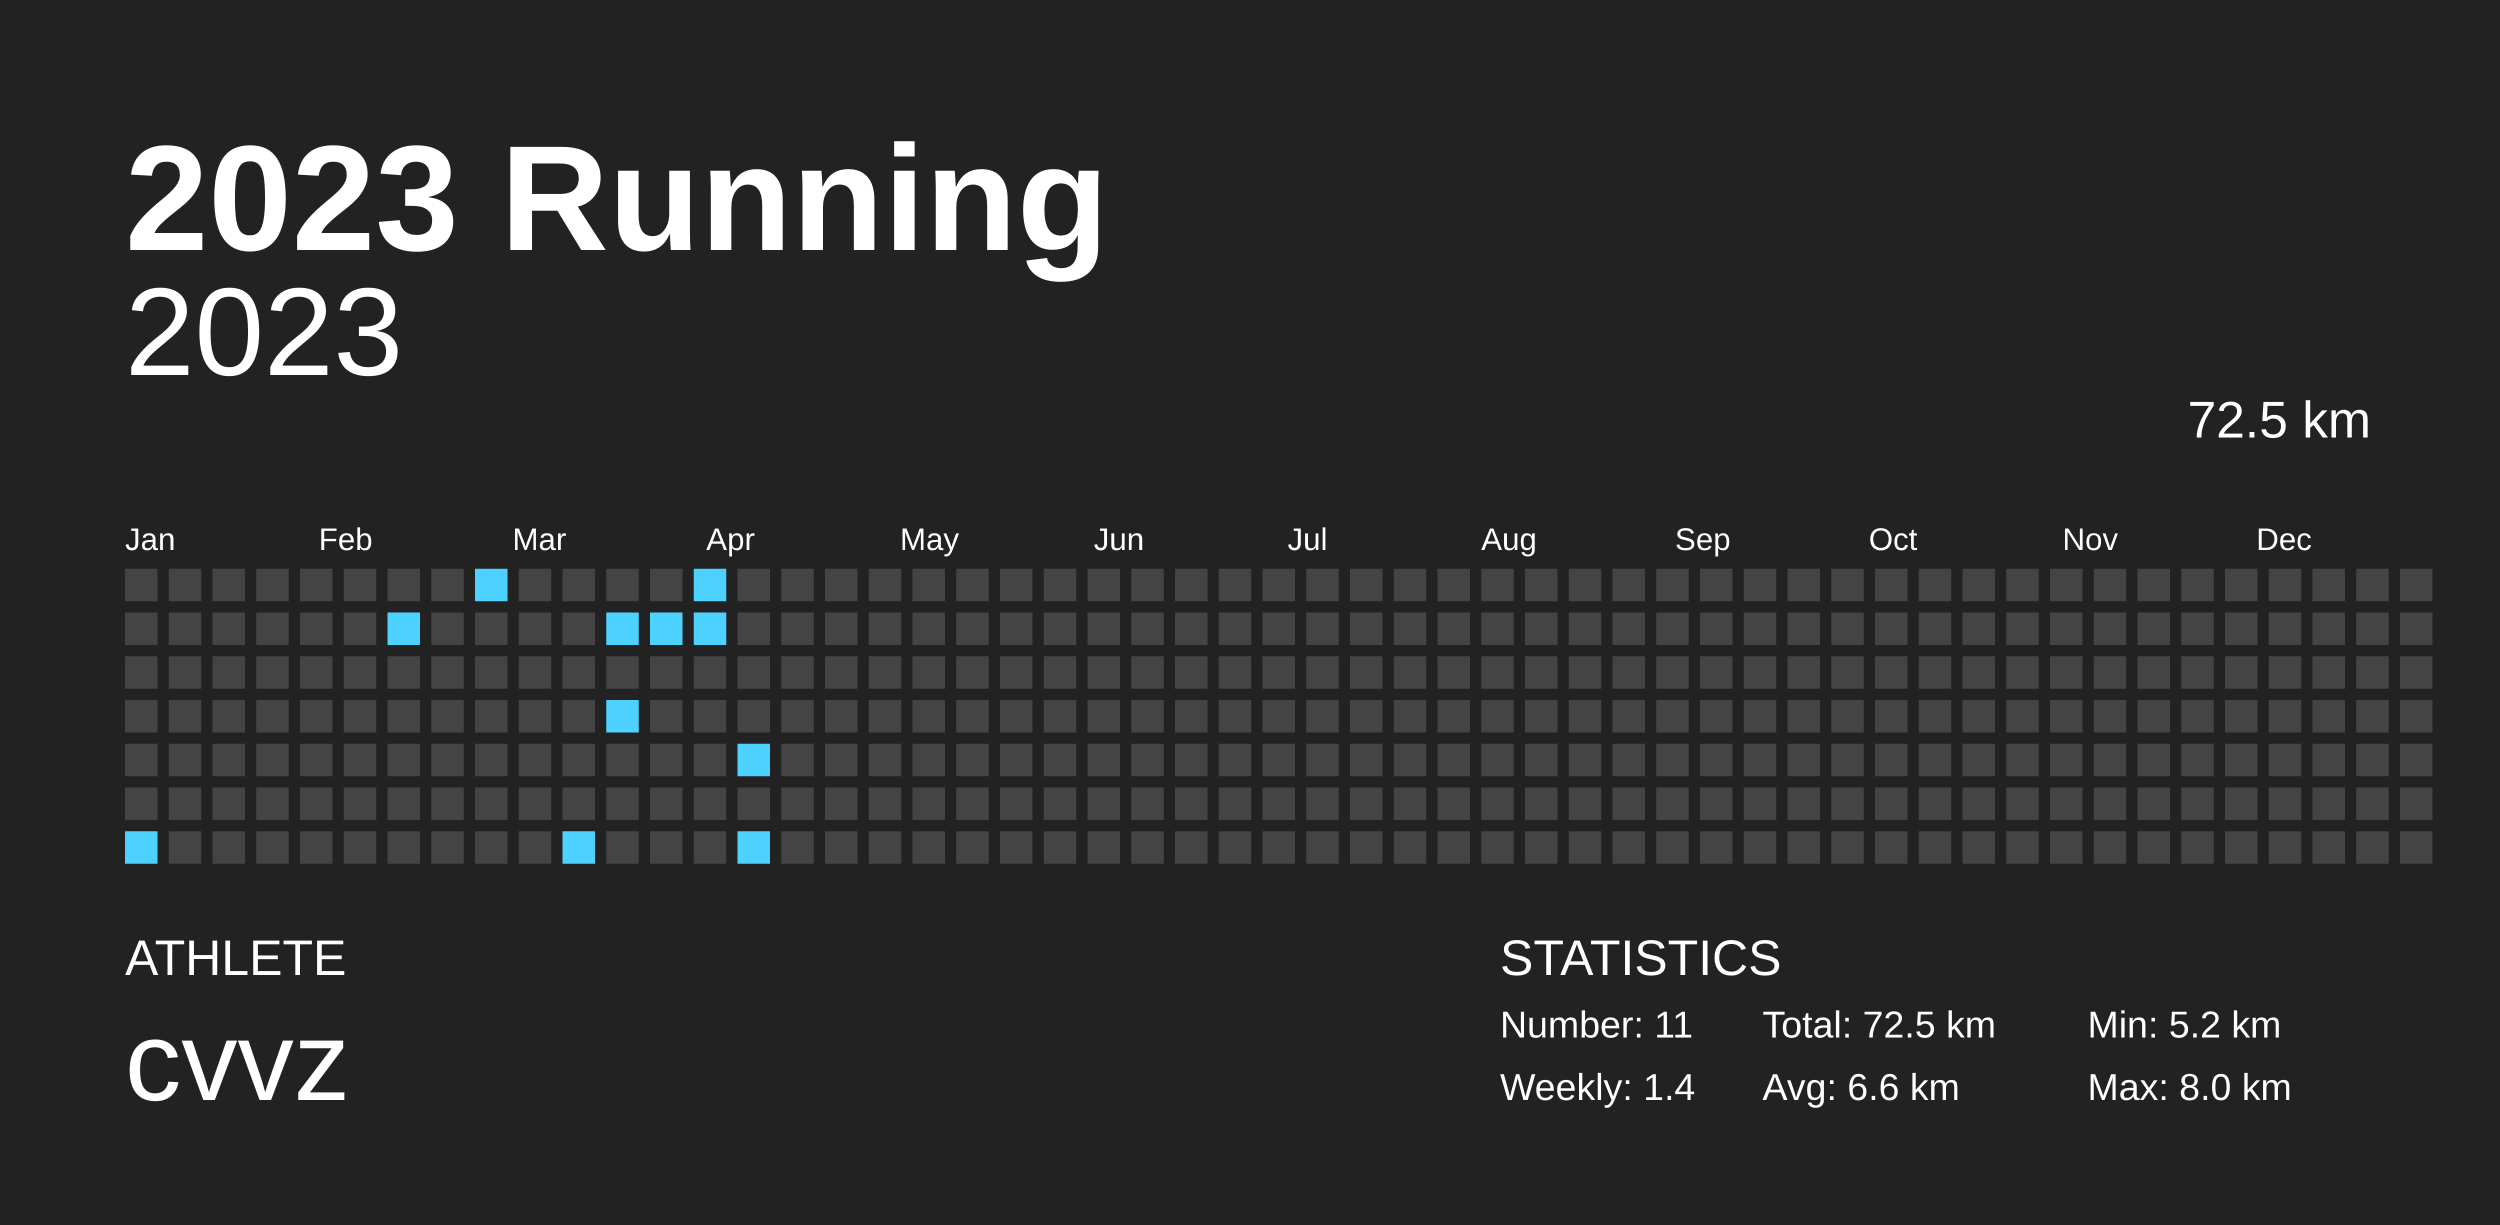
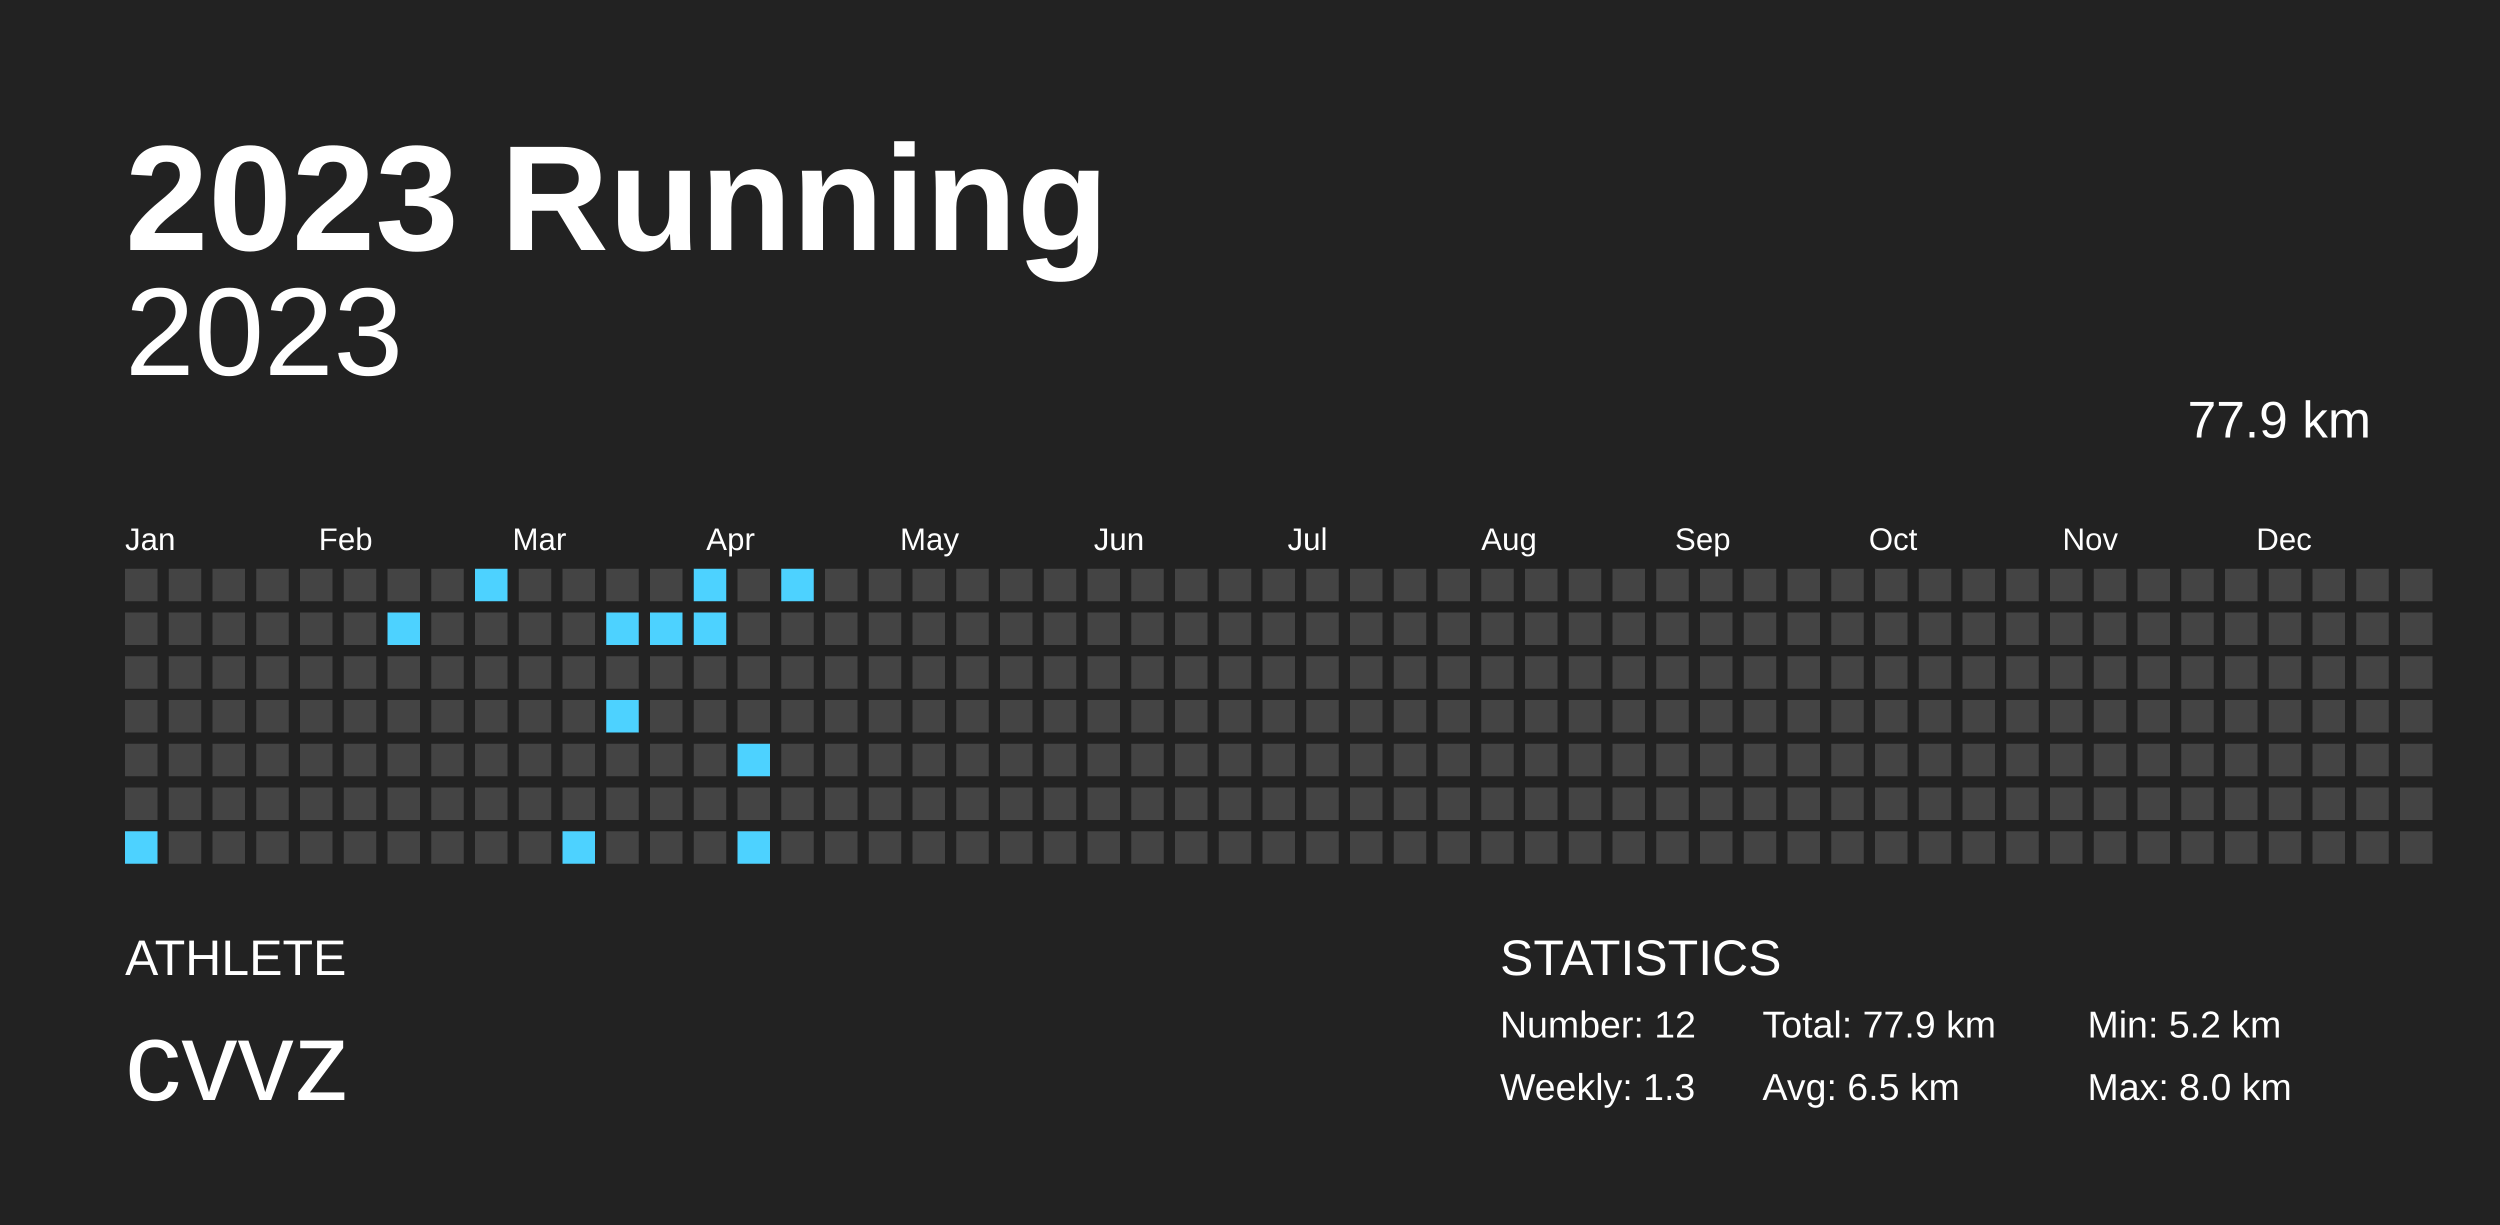
<svg xmlns="http://www.w3.org/2000/svg" baseProfile="full" height="98mm" version="1.1" viewBox="0,0,200,98" width="200mm">
  <defs />
  <rect fill="#222222" height="98" width="200" x="0" y="0" />
  <text fill="#FFFFFF" style="font-size:12px; font-family:Arial; font-weight:bold;" x="10" y="20">2023 Running</text>
  <text fill="#FFFFFF" style="font-size:4px; font-family:Arial" x="10" y="78">ATHLETE</text>
  <text fill="#FFFFFF" style="font-size:9px; font-family:Arial" x="10" y="88">cvvz</text>
  <text fill="#FFFFFF" style="font-size:4px; font-family:Arial" x="120" y="78">STATISTICS</text>
-   <text fill="#FFFFFF" style="font-size:3px; font-family:Arial" x="120" y="83">Number: 11</text>
-   <text fill="#FFFFFF" style="font-size:3px; font-family:Arial" x="120" y="88">Weekly: 1.4</text>
-   <text fill="#FFFFFF" style="font-size:3px; font-family:Arial" x="141" y="83">Total: 72.5 km</text>
-   <text fill="#FFFFFF" style="font-size:3px; font-family:Arial" x="141" y="88">Avg: 6.6 km</text>
+   <text fill="#FFFFFF" style="font-size:3px; font-family:Arial" x="120" y="83">Number: 12</text>
+   <text fill="#FFFFFF" style="font-size:3px; font-family:Arial" x="120" y="88">Weekly: 1.3</text>
+   <text fill="#FFFFFF" style="font-size:3px; font-family:Arial" x="141" y="83">Total: 77.9 km</text>
+   <text fill="#FFFFFF" style="font-size:3px; font-family:Arial" x="141" y="88">Avg: 6.5 km</text>
  <text fill="#FFFFFF" style="font-size:3px; font-family:Arial" x="167" y="83">Min: 5.2 km</text>
  <text fill="#FFFFFF" style="font-size:3px; font-family:Arial" x="167" y="88">Max: 8.0 km</text>
  <text alignment-baseline="hanging" fill="#FFFFFF" style="font-size:10.0px; font-family:Arial;" x="10" y="30">2023</text>
-   <text alignment-baseline="hanging" fill="#FFFFFF" style="font-size:4.125px; font-family:Arial;" x="175" y="35">72.5 km</text>
+   <text alignment-baseline="hanging" fill="#FFFFFF" style="font-size:4.125px; font-family:Arial;" x="175" y="35">77.9 km</text>
  <text fill="#FFFFFF" style="font-size:2.5px; font-family:Arial" x="10.0" y="44">Jan</text>
  <text fill="#FFFFFF" style="font-size:2.5px; font-family:Arial" x="25.5" y="44">Feb</text>
  <text fill="#FFFFFF" style="font-size:2.5px; font-family:Arial" x="41.0" y="44">Mar</text>
  <text fill="#FFFFFF" style="font-size:2.5px; font-family:Arial" x="56.5" y="44">Apr</text>
  <text fill="#FFFFFF" style="font-size:2.5px; font-family:Arial" x="72.0" y="44">May</text>
  <text fill="#FFFFFF" style="font-size:2.5px; font-family:Arial" x="87.5" y="44">Jun</text>
  <text fill="#FFFFFF" style="font-size:2.5px; font-family:Arial" x="103.0" y="44">Jul</text>
  <text fill="#FFFFFF" style="font-size:2.5px; font-family:Arial" x="118.5" y="44">Aug</text>
  <text fill="#FFFFFF" style="font-size:2.5px; font-family:Arial" x="134.0" y="44">Sep</text>
  <text fill="#FFFFFF" style="font-size:2.5px; font-family:Arial" x="149.5" y="44">Oct</text>
  <text fill="#FFFFFF" style="font-size:2.5px; font-family:Arial" x="165.0" y="44">Nov</text>
  <text fill="#FFFFFF" style="font-size:2.5px; font-family:Arial" x="180.5" y="44">Dec</text>
  <rect fill="#444444" height="2.6" width="2.6" x="10.0" y="45.5" />
  <rect fill="#444444" height="2.6" width="2.6" x="10.0" y="49.0" />
  <rect fill="#444444" height="2.6" width="2.6" x="10.0" y="52.5" />
  <rect fill="#444444" height="2.6" width="2.6" x="10.0" y="56.0" />
  <rect fill="#444444" height="2.6" width="2.6" x="10.0" y="59.5" />
  <rect fill="#444444" height="2.6" width="2.6" x="10.0" y="63.0" />
  <rect fill="#4dd2ff" height="2.6" width="2.6" x="10.0" y="66.5" />
  <rect fill="#444444" height="2.6" width="2.6" x="13.5" y="45.5" />
  <rect fill="#444444" height="2.6" width="2.6" x="13.5" y="49.0" />
  <rect fill="#444444" height="2.6" width="2.6" x="13.5" y="52.5" />
  <rect fill="#444444" height="2.6" width="2.6" x="13.5" y="56.0" />
  <rect fill="#444444" height="2.6" width="2.6" x="13.5" y="59.5" />
  <rect fill="#444444" height="2.6" width="2.6" x="13.5" y="63.0" />
  <rect fill="#444444" height="2.6" width="2.6" x="13.5" y="66.5" />
  <rect fill="#444444" height="2.6" width="2.6" x="17.0" y="45.5" />
  <rect fill="#444444" height="2.6" width="2.6" x="17.0" y="49.0" />
  <rect fill="#444444" height="2.6" width="2.6" x="17.0" y="52.5" />
  <rect fill="#444444" height="2.6" width="2.6" x="17.0" y="56.0" />
  <rect fill="#444444" height="2.6" width="2.6" x="17.0" y="59.5" />
  <rect fill="#444444" height="2.6" width="2.6" x="17.0" y="63.0" />
  <rect fill="#444444" height="2.6" width="2.6" x="17.0" y="66.5" />
  <rect fill="#444444" height="2.6" width="2.6" x="20.5" y="45.5" />
  <rect fill="#444444" height="2.6" width="2.6" x="20.5" y="49.0" />
  <rect fill="#444444" height="2.6" width="2.6" x="20.5" y="52.5" />
  <rect fill="#444444" height="2.6" width="2.6" x="20.5" y="56.0" />
  <rect fill="#444444" height="2.6" width="2.6" x="20.5" y="59.5" />
  <rect fill="#444444" height="2.6" width="2.6" x="20.5" y="63.0" />
  <rect fill="#444444" height="2.6" width="2.6" x="20.5" y="66.5" />
  <rect fill="#444444" height="2.6" width="2.6" x="24.0" y="45.5" />
  <rect fill="#444444" height="2.6" width="2.6" x="24.0" y="49.0" />
  <rect fill="#444444" height="2.6" width="2.6" x="24.0" y="52.5" />
  <rect fill="#444444" height="2.6" width="2.6" x="24.0" y="56.0" />
  <rect fill="#444444" height="2.6" width="2.6" x="24.0" y="59.5" />
  <rect fill="#444444" height="2.6" width="2.6" x="24.0" y="63.0" />
  <rect fill="#444444" height="2.6" width="2.6" x="24.0" y="66.5" />
  <rect fill="#444444" height="2.6" width="2.6" x="27.5" y="45.5" />
  <rect fill="#444444" height="2.6" width="2.6" x="27.5" y="49.0" />
  <rect fill="#444444" height="2.6" width="2.6" x="27.5" y="52.5" />
  <rect fill="#444444" height="2.6" width="2.6" x="27.5" y="56.0" />
  <rect fill="#444444" height="2.6" width="2.6" x="27.5" y="59.5" />
  <rect fill="#444444" height="2.6" width="2.6" x="27.5" y="63.0" />
  <rect fill="#444444" height="2.6" width="2.6" x="27.5" y="66.5" />
  <rect fill="#444444" height="2.6" width="2.6" x="31.0" y="45.5" />
  <rect fill="#4dd2ff" height="2.6" width="2.6" x="31.0" y="49.0" />
  <rect fill="#444444" height="2.6" width="2.6" x="31.0" y="52.5" />
  <rect fill="#444444" height="2.6" width="2.6" x="31.0" y="56.0" />
  <rect fill="#444444" height="2.6" width="2.6" x="31.0" y="59.5" />
  <rect fill="#444444" height="2.6" width="2.6" x="31.0" y="63.0" />
  <rect fill="#444444" height="2.6" width="2.6" x="31.0" y="66.5" />
  <rect fill="#444444" height="2.6" width="2.6" x="34.5" y="45.5" />
  <rect fill="#444444" height="2.6" width="2.6" x="34.5" y="49.0" />
  <rect fill="#444444" height="2.6" width="2.6" x="34.5" y="52.5" />
  <rect fill="#444444" height="2.6" width="2.6" x="34.5" y="56.0" />
  <rect fill="#444444" height="2.6" width="2.6" x="34.5" y="59.5" />
  <rect fill="#444444" height="2.6" width="2.6" x="34.5" y="63.0" />
  <rect fill="#444444" height="2.6" width="2.6" x="34.5" y="66.5" />
  <rect fill="#4dd2ff" height="2.6" width="2.6" x="38.0" y="45.5" />
  <rect fill="#444444" height="2.6" width="2.6" x="38.0" y="49.0" />
  <rect fill="#444444" height="2.6" width="2.6" x="38.0" y="52.5" />
  <rect fill="#444444" height="2.6" width="2.6" x="38.0" y="56.0" />
  <rect fill="#444444" height="2.6" width="2.6" x="38.0" y="59.5" />
  <rect fill="#444444" height="2.6" width="2.6" x="38.0" y="63.0" />
  <rect fill="#444444" height="2.6" width="2.6" x="38.0" y="66.5" />
  <rect fill="#444444" height="2.6" width="2.6" x="41.5" y="45.5" />
  <rect fill="#444444" height="2.6" width="2.6" x="41.5" y="49.0" />
  <rect fill="#444444" height="2.6" width="2.6" x="41.5" y="52.5" />
  <rect fill="#444444" height="2.6" width="2.6" x="41.5" y="56.0" />
  <rect fill="#444444" height="2.6" width="2.6" x="41.5" y="59.5" />
  <rect fill="#444444" height="2.6" width="2.6" x="41.5" y="63.0" />
  <rect fill="#444444" height="2.6" width="2.6" x="41.5" y="66.5" />
  <rect fill="#444444" height="2.6" width="2.6" x="45.0" y="45.5" />
  <rect fill="#444444" height="2.6" width="2.6" x="45.0" y="49.0" />
  <rect fill="#444444" height="2.6" width="2.6" x="45.0" y="52.5" />
  <rect fill="#444444" height="2.6" width="2.6" x="45.0" y="56.0" />
  <rect fill="#444444" height="2.6" width="2.6" x="45.0" y="59.5" />
  <rect fill="#444444" height="2.6" width="2.6" x="45.0" y="63.0" />
  <rect fill="#4dd2ff" height="2.6" width="2.6" x="45.0" y="66.5" />
  <rect fill="#444444" height="2.6" width="2.6" x="48.5" y="45.5" />
  <rect fill="#4dd2ff" height="2.6" width="2.6" x="48.5" y="49.0" />
  <rect fill="#444444" height="2.6" width="2.6" x="48.5" y="52.5" />
  <rect fill="#4dd2ff" height="2.6" width="2.6" x="48.5" y="56.0" />
  <rect fill="#444444" height="2.6" width="2.6" x="48.5" y="59.5" />
  <rect fill="#444444" height="2.6" width="2.6" x="48.5" y="63.0" />
  <rect fill="#444444" height="2.6" width="2.6" x="48.5" y="66.5" />
  <rect fill="#444444" height="2.6" width="2.6" x="52.0" y="45.5" />
  <rect fill="#4dd2ff" height="2.6" width="2.6" x="52.0" y="49.0" />
  <rect fill="#444444" height="2.6" width="2.6" x="52.0" y="52.5" />
  <rect fill="#444444" height="2.6" width="2.6" x="52.0" y="56.0" />
  <rect fill="#444444" height="2.6" width="2.6" x="52.0" y="59.5" />
  <rect fill="#444444" height="2.6" width="2.6" x="52.0" y="63.0" />
  <rect fill="#444444" height="2.6" width="2.6" x="52.0" y="66.5" />
  <rect fill="#4dd2ff" height="2.6" width="2.6" x="55.5" y="45.5" />
  <rect fill="#4dd2ff" height="2.6" width="2.6" x="55.5" y="49.0" />
  <rect fill="#444444" height="2.6" width="2.6" x="55.5" y="52.5" />
  <rect fill="#444444" height="2.6" width="2.6" x="55.5" y="56.0" />
  <rect fill="#444444" height="2.6" width="2.6" x="55.5" y="59.5" />
  <rect fill="#444444" height="2.6" width="2.6" x="55.5" y="63.0" />
  <rect fill="#444444" height="2.6" width="2.6" x="55.5" y="66.5" />
  <rect fill="#444444" height="2.6" width="2.6" x="59.0" y="45.5" />
  <rect fill="#444444" height="2.6" width="2.6" x="59.0" y="49.0" />
  <rect fill="#444444" height="2.6" width="2.6" x="59.0" y="52.5" />
  <rect fill="#444444" height="2.6" width="2.6" x="59.0" y="56.0" />
  <rect fill="#4dd2ff" height="2.6" width="2.6" x="59.0" y="59.5" />
  <rect fill="#444444" height="2.6" width="2.6" x="59.0" y="63.0" />
  <rect fill="#4dd2ff" height="2.6" width="2.6" x="59.0" y="66.5" />
-   <rect fill="#444444" height="2.6" width="2.6" x="62.5" y="45.5" />
+   <rect fill="#4dd2ff" height="2.6" width="2.6" x="62.5" y="45.5" />
  <rect fill="#444444" height="2.6" width="2.6" x="62.5" y="49.0" />
  <rect fill="#444444" height="2.6" width="2.6" x="62.5" y="52.5" />
  <rect fill="#444444" height="2.6" width="2.6" x="62.5" y="56.0" />
  <rect fill="#444444" height="2.6" width="2.6" x="62.5" y="59.5" />
  <rect fill="#444444" height="2.6" width="2.6" x="62.5" y="63.0" />
  <rect fill="#444444" height="2.6" width="2.6" x="62.5" y="66.5" />
  <rect fill="#444444" height="2.6" width="2.6" x="66.0" y="45.5" />
  <rect fill="#444444" height="2.6" width="2.6" x="66.0" y="49.0" />
  <rect fill="#444444" height="2.6" width="2.6" x="66.0" y="52.5" />
  <rect fill="#444444" height="2.6" width="2.6" x="66.0" y="56.0" />
  <rect fill="#444444" height="2.6" width="2.6" x="66.0" y="59.5" />
  <rect fill="#444444" height="2.6" width="2.6" x="66.0" y="63.0" />
  <rect fill="#444444" height="2.6" width="2.6" x="66.0" y="66.5" />
  <rect fill="#444444" height="2.6" width="2.6" x="69.5" y="45.5" />
  <rect fill="#444444" height="2.6" width="2.6" x="69.5" y="49.0" />
  <rect fill="#444444" height="2.6" width="2.6" x="69.5" y="52.5" />
  <rect fill="#444444" height="2.6" width="2.6" x="69.5" y="56.0" />
  <rect fill="#444444" height="2.6" width="2.6" x="69.5" y="59.5" />
  <rect fill="#444444" height="2.6" width="2.6" x="69.5" y="63.0" />
  <rect fill="#444444" height="2.6" width="2.6" x="69.5" y="66.5" />
  <rect fill="#444444" height="2.6" width="2.6" x="73.0" y="45.5" />
  <rect fill="#444444" height="2.6" width="2.6" x="73.0" y="49.0" />
  <rect fill="#444444" height="2.6" width="2.6" x="73.0" y="52.5" />
  <rect fill="#444444" height="2.6" width="2.6" x="73.0" y="56.0" />
  <rect fill="#444444" height="2.6" width="2.6" x="73.0" y="59.5" />
  <rect fill="#444444" height="2.6" width="2.6" x="73.0" y="63.0" />
  <rect fill="#444444" height="2.6" width="2.6" x="73.0" y="66.5" />
  <rect fill="#444444" height="2.6" width="2.6" x="76.5" y="45.5" />
  <rect fill="#444444" height="2.6" width="2.6" x="76.5" y="49.0" />
  <rect fill="#444444" height="2.6" width="2.6" x="76.5" y="52.5" />
  <rect fill="#444444" height="2.6" width="2.6" x="76.5" y="56.0" />
  <rect fill="#444444" height="2.6" width="2.6" x="76.5" y="59.5" />
  <rect fill="#444444" height="2.6" width="2.6" x="76.5" y="63.0" />
  <rect fill="#444444" height="2.6" width="2.6" x="76.5" y="66.5" />
  <rect fill="#444444" height="2.6" width="2.6" x="80.0" y="45.5" />
  <rect fill="#444444" height="2.6" width="2.6" x="80.0" y="49.0" />
  <rect fill="#444444" height="2.6" width="2.6" x="80.0" y="52.5" />
  <rect fill="#444444" height="2.6" width="2.6" x="80.0" y="56.0" />
  <rect fill="#444444" height="2.6" width="2.6" x="80.0" y="59.5" />
  <rect fill="#444444" height="2.6" width="2.6" x="80.0" y="63.0" />
  <rect fill="#444444" height="2.6" width="2.6" x="80.0" y="66.5" />
  <rect fill="#444444" height="2.6" width="2.6" x="83.5" y="45.5" />
  <rect fill="#444444" height="2.6" width="2.6" x="83.5" y="49.0" />
  <rect fill="#444444" height="2.6" width="2.6" x="83.5" y="52.5" />
  <rect fill="#444444" height="2.6" width="2.6" x="83.5" y="56.0" />
  <rect fill="#444444" height="2.6" width="2.6" x="83.5" y="59.5" />
  <rect fill="#444444" height="2.6" width="2.6" x="83.5" y="63.0" />
  <rect fill="#444444" height="2.6" width="2.6" x="83.5" y="66.5" />
  <rect fill="#444444" height="2.6" width="2.6" x="87.0" y="45.5" />
  <rect fill="#444444" height="2.6" width="2.6" x="87.0" y="49.0" />
  <rect fill="#444444" height="2.6" width="2.6" x="87.0" y="52.5" />
  <rect fill="#444444" height="2.6" width="2.6" x="87.0" y="56.0" />
  <rect fill="#444444" height="2.6" width="2.6" x="87.0" y="59.5" />
  <rect fill="#444444" height="2.6" width="2.6" x="87.0" y="63.0" />
  <rect fill="#444444" height="2.6" width="2.6" x="87.0" y="66.5" />
  <rect fill="#444444" height="2.6" width="2.6" x="90.5" y="45.5" />
  <rect fill="#444444" height="2.6" width="2.6" x="90.5" y="49.0" />
  <rect fill="#444444" height="2.6" width="2.6" x="90.5" y="52.5" />
  <rect fill="#444444" height="2.6" width="2.6" x="90.5" y="56.0" />
  <rect fill="#444444" height="2.6" width="2.6" x="90.5" y="59.5" />
  <rect fill="#444444" height="2.6" width="2.6" x="90.5" y="63.0" />
  <rect fill="#444444" height="2.6" width="2.6" x="90.5" y="66.5" />
  <rect fill="#444444" height="2.6" width="2.6" x="94.0" y="45.5" />
  <rect fill="#444444" height="2.6" width="2.6" x="94.0" y="49.0" />
  <rect fill="#444444" height="2.6" width="2.6" x="94.0" y="52.5" />
  <rect fill="#444444" height="2.6" width="2.6" x="94.0" y="56.0" />
  <rect fill="#444444" height="2.6" width="2.6" x="94.0" y="59.5" />
  <rect fill="#444444" height="2.6" width="2.6" x="94.0" y="63.0" />
  <rect fill="#444444" height="2.6" width="2.6" x="94.0" y="66.5" />
  <rect fill="#444444" height="2.6" width="2.6" x="97.5" y="45.5" />
  <rect fill="#444444" height="2.6" width="2.6" x="97.5" y="49.0" />
  <rect fill="#444444" height="2.6" width="2.6" x="97.5" y="52.5" />
  <rect fill="#444444" height="2.6" width="2.6" x="97.5" y="56.0" />
  <rect fill="#444444" height="2.6" width="2.6" x="97.5" y="59.5" />
  <rect fill="#444444" height="2.6" width="2.6" x="97.5" y="63.0" />
  <rect fill="#444444" height="2.6" width="2.6" x="97.5" y="66.5" />
  <rect fill="#444444" height="2.6" width="2.6" x="101.0" y="45.5" />
  <rect fill="#444444" height="2.6" width="2.6" x="101.0" y="49.0" />
  <rect fill="#444444" height="2.6" width="2.6" x="101.0" y="52.5" />
  <rect fill="#444444" height="2.6" width="2.6" x="101.0" y="56.0" />
  <rect fill="#444444" height="2.6" width="2.6" x="101.0" y="59.5" />
  <rect fill="#444444" height="2.6" width="2.6" x="101.0" y="63.0" />
  <rect fill="#444444" height="2.6" width="2.6" x="101.0" y="66.5" />
  <rect fill="#444444" height="2.6" width="2.6" x="104.5" y="45.5" />
  <rect fill="#444444" height="2.6" width="2.6" x="104.5" y="49.0" />
  <rect fill="#444444" height="2.6" width="2.6" x="104.5" y="52.5" />
  <rect fill="#444444" height="2.6" width="2.6" x="104.5" y="56.0" />
  <rect fill="#444444" height="2.6" width="2.6" x="104.5" y="59.5" />
  <rect fill="#444444" height="2.6" width="2.6" x="104.5" y="63.0" />
  <rect fill="#444444" height="2.6" width="2.6" x="104.5" y="66.5" />
  <rect fill="#444444" height="2.6" width="2.6" x="108.0" y="45.5" />
  <rect fill="#444444" height="2.6" width="2.6" x="108.0" y="49.0" />
  <rect fill="#444444" height="2.6" width="2.6" x="108.0" y="52.5" />
  <rect fill="#444444" height="2.6" width="2.6" x="108.0" y="56.0" />
  <rect fill="#444444" height="2.6" width="2.6" x="108.0" y="59.5" />
  <rect fill="#444444" height="2.6" width="2.6" x="108.0" y="63.0" />
  <rect fill="#444444" height="2.6" width="2.6" x="108.0" y="66.5" />
  <rect fill="#444444" height="2.6" width="2.6" x="111.5" y="45.5" />
  <rect fill="#444444" height="2.6" width="2.6" x="111.5" y="49.0" />
  <rect fill="#444444" height="2.6" width="2.6" x="111.5" y="52.5" />
  <rect fill="#444444" height="2.6" width="2.6" x="111.5" y="56.0" />
  <rect fill="#444444" height="2.6" width="2.6" x="111.5" y="59.5" />
  <rect fill="#444444" height="2.6" width="2.6" x="111.5" y="63.0" />
  <rect fill="#444444" height="2.6" width="2.6" x="111.5" y="66.5" />
  <rect fill="#444444" height="2.6" width="2.6" x="115.0" y="45.5" />
  <rect fill="#444444" height="2.6" width="2.6" x="115.0" y="49.0" />
  <rect fill="#444444" height="2.6" width="2.6" x="115.0" y="52.5" />
  <rect fill="#444444" height="2.6" width="2.6" x="115.0" y="56.0" />
  <rect fill="#444444" height="2.6" width="2.6" x="115.0" y="59.5" />
  <rect fill="#444444" height="2.6" width="2.6" x="115.0" y="63.0" />
  <rect fill="#444444" height="2.6" width="2.6" x="115.0" y="66.5" />
  <rect fill="#444444" height="2.6" width="2.6" x="118.5" y="45.5" />
  <rect fill="#444444" height="2.6" width="2.6" x="118.5" y="49.0" />
  <rect fill="#444444" height="2.6" width="2.6" x="118.5" y="52.5" />
  <rect fill="#444444" height="2.6" width="2.6" x="118.5" y="56.0" />
  <rect fill="#444444" height="2.6" width="2.6" x="118.5" y="59.5" />
  <rect fill="#444444" height="2.6" width="2.6" x="118.5" y="63.0" />
  <rect fill="#444444" height="2.6" width="2.6" x="118.5" y="66.5" />
  <rect fill="#444444" height="2.6" width="2.6" x="122.0" y="45.5" />
  <rect fill="#444444" height="2.6" width="2.6" x="122.0" y="49.0" />
  <rect fill="#444444" height="2.6" width="2.6" x="122.0" y="52.5" />
  <rect fill="#444444" height="2.6" width="2.6" x="122.0" y="56.0" />
  <rect fill="#444444" height="2.6" width="2.6" x="122.0" y="59.5" />
  <rect fill="#444444" height="2.6" width="2.6" x="122.0" y="63.0" />
  <rect fill="#444444" height="2.6" width="2.6" x="122.0" y="66.5" />
  <rect fill="#444444" height="2.6" width="2.6" x="125.5" y="45.5" />
  <rect fill="#444444" height="2.6" width="2.6" x="125.5" y="49.0" />
  <rect fill="#444444" height="2.6" width="2.6" x="125.5" y="52.5" />
  <rect fill="#444444" height="2.6" width="2.6" x="125.5" y="56.0" />
  <rect fill="#444444" height="2.6" width="2.6" x="125.5" y="59.5" />
  <rect fill="#444444" height="2.6" width="2.6" x="125.5" y="63.0" />
  <rect fill="#444444" height="2.6" width="2.6" x="125.5" y="66.5" />
  <rect fill="#444444" height="2.6" width="2.6" x="129.0" y="45.5" />
  <rect fill="#444444" height="2.6" width="2.6" x="129.0" y="49.0" />
  <rect fill="#444444" height="2.6" width="2.6" x="129.0" y="52.5" />
  <rect fill="#444444" height="2.6" width="2.6" x="129.0" y="56.0" />
  <rect fill="#444444" height="2.6" width="2.6" x="129.0" y="59.5" />
  <rect fill="#444444" height="2.6" width="2.6" x="129.0" y="63.0" />
  <rect fill="#444444" height="2.6" width="2.6" x="129.0" y="66.5" />
  <rect fill="#444444" height="2.6" width="2.6" x="132.5" y="45.5" />
  <rect fill="#444444" height="2.6" width="2.6" x="132.5" y="49.0" />
  <rect fill="#444444" height="2.6" width="2.6" x="132.5" y="52.5" />
  <rect fill="#444444" height="2.6" width="2.6" x="132.5" y="56.0" />
  <rect fill="#444444" height="2.6" width="2.6" x="132.5" y="59.5" />
  <rect fill="#444444" height="2.6" width="2.6" x="132.5" y="63.0" />
  <rect fill="#444444" height="2.6" width="2.6" x="132.5" y="66.5" />
  <rect fill="#444444" height="2.6" width="2.6" x="136.0" y="45.5" />
  <rect fill="#444444" height="2.6" width="2.6" x="136.0" y="49.0" />
  <rect fill="#444444" height="2.6" width="2.6" x="136.0" y="52.5" />
  <rect fill="#444444" height="2.6" width="2.6" x="136.0" y="56.0" />
  <rect fill="#444444" height="2.6" width="2.6" x="136.0" y="59.5" />
  <rect fill="#444444" height="2.6" width="2.6" x="136.0" y="63.0" />
  <rect fill="#444444" height="2.6" width="2.6" x="136.0" y="66.5" />
  <rect fill="#444444" height="2.6" width="2.6" x="139.5" y="45.5" />
  <rect fill="#444444" height="2.6" width="2.6" x="139.5" y="49.0" />
  <rect fill="#444444" height="2.6" width="2.6" x="139.5" y="52.5" />
  <rect fill="#444444" height="2.6" width="2.6" x="139.5" y="56.0" />
  <rect fill="#444444" height="2.6" width="2.6" x="139.5" y="59.5" />
  <rect fill="#444444" height="2.6" width="2.6" x="139.5" y="63.0" />
  <rect fill="#444444" height="2.6" width="2.6" x="139.5" y="66.5" />
  <rect fill="#444444" height="2.6" width="2.6" x="143.0" y="45.5" />
  <rect fill="#444444" height="2.6" width="2.6" x="143.0" y="49.0" />
  <rect fill="#444444" height="2.6" width="2.6" x="143.0" y="52.5" />
  <rect fill="#444444" height="2.6" width="2.6" x="143.0" y="56.0" />
  <rect fill="#444444" height="2.6" width="2.6" x="143.0" y="59.5" />
  <rect fill="#444444" height="2.6" width="2.6" x="143.0" y="63.0" />
  <rect fill="#444444" height="2.6" width="2.6" x="143.0" y="66.5" />
  <rect fill="#444444" height="2.6" width="2.6" x="146.5" y="45.5" />
  <rect fill="#444444" height="2.6" width="2.6" x="146.5" y="49.0" />
  <rect fill="#444444" height="2.6" width="2.6" x="146.5" y="52.5" />
  <rect fill="#444444" height="2.6" width="2.6" x="146.5" y="56.0" />
  <rect fill="#444444" height="2.6" width="2.6" x="146.5" y="59.5" />
  <rect fill="#444444" height="2.6" width="2.6" x="146.5" y="63.0" />
  <rect fill="#444444" height="2.6" width="2.6" x="146.5" y="66.5" />
  <rect fill="#444444" height="2.6" width="2.6" x="150.0" y="45.5" />
  <rect fill="#444444" height="2.6" width="2.6" x="150.0" y="49.0" />
  <rect fill="#444444" height="2.6" width="2.6" x="150.0" y="52.5" />
  <rect fill="#444444" height="2.6" width="2.6" x="150.0" y="56.0" />
  <rect fill="#444444" height="2.6" width="2.6" x="150.0" y="59.5" />
  <rect fill="#444444" height="2.6" width="2.6" x="150.0" y="63.0" />
  <rect fill="#444444" height="2.6" width="2.6" x="150.0" y="66.5" />
  <rect fill="#444444" height="2.6" width="2.6" x="153.5" y="45.5" />
  <rect fill="#444444" height="2.6" width="2.6" x="153.5" y="49.0" />
  <rect fill="#444444" height="2.6" width="2.6" x="153.5" y="52.5" />
  <rect fill="#444444" height="2.6" width="2.6" x="153.5" y="56.0" />
  <rect fill="#444444" height="2.6" width="2.6" x="153.5" y="59.5" />
  <rect fill="#444444" height="2.6" width="2.6" x="153.5" y="63.0" />
  <rect fill="#444444" height="2.6" width="2.6" x="153.5" y="66.5" />
  <rect fill="#444444" height="2.6" width="2.6" x="157.0" y="45.5" />
  <rect fill="#444444" height="2.6" width="2.6" x="157.0" y="49.0" />
  <rect fill="#444444" height="2.6" width="2.6" x="157.0" y="52.5" />
  <rect fill="#444444" height="2.6" width="2.6" x="157.0" y="56.0" />
  <rect fill="#444444" height="2.6" width="2.6" x="157.0" y="59.5" />
  <rect fill="#444444" height="2.6" width="2.6" x="157.0" y="63.0" />
  <rect fill="#444444" height="2.6" width="2.6" x="157.0" y="66.5" />
  <rect fill="#444444" height="2.6" width="2.6" x="160.5" y="45.5" />
  <rect fill="#444444" height="2.6" width="2.6" x="160.5" y="49.0" />
  <rect fill="#444444" height="2.6" width="2.6" x="160.5" y="52.5" />
  <rect fill="#444444" height="2.6" width="2.6" x="160.5" y="56.0" />
  <rect fill="#444444" height="2.6" width="2.6" x="160.5" y="59.5" />
  <rect fill="#444444" height="2.6" width="2.6" x="160.5" y="63.0" />
  <rect fill="#444444" height="2.6" width="2.6" x="160.5" y="66.5" />
  <rect fill="#444444" height="2.6" width="2.6" x="164.0" y="45.5" />
  <rect fill="#444444" height="2.6" width="2.6" x="164.0" y="49.0" />
  <rect fill="#444444" height="2.6" width="2.6" x="164.0" y="52.5" />
  <rect fill="#444444" height="2.6" width="2.6" x="164.0" y="56.0" />
  <rect fill="#444444" height="2.6" width="2.6" x="164.0" y="59.5" />
  <rect fill="#444444" height="2.6" width="2.6" x="164.0" y="63.0" />
  <rect fill="#444444" height="2.6" width="2.6" x="164.0" y="66.5" />
  <rect fill="#444444" height="2.6" width="2.6" x="167.5" y="45.5" />
  <rect fill="#444444" height="2.6" width="2.6" x="167.5" y="49.0" />
  <rect fill="#444444" height="2.6" width="2.6" x="167.5" y="52.5" />
  <rect fill="#444444" height="2.6" width="2.6" x="167.5" y="56.0" />
  <rect fill="#444444" height="2.6" width="2.6" x="167.5" y="59.5" />
  <rect fill="#444444" height="2.6" width="2.6" x="167.5" y="63.0" />
  <rect fill="#444444" height="2.6" width="2.6" x="167.5" y="66.5" />
  <rect fill="#444444" height="2.6" width="2.6" x="171.0" y="45.5" />
  <rect fill="#444444" height="2.6" width="2.6" x="171.0" y="49.0" />
  <rect fill="#444444" height="2.6" width="2.6" x="171.0" y="52.5" />
  <rect fill="#444444" height="2.6" width="2.6" x="171.0" y="56.0" />
  <rect fill="#444444" height="2.6" width="2.6" x="171.0" y="59.5" />
  <rect fill="#444444" height="2.6" width="2.6" x="171.0" y="63.0" />
  <rect fill="#444444" height="2.6" width="2.6" x="171.0" y="66.5" />
  <rect fill="#444444" height="2.6" width="2.6" x="174.5" y="45.5" />
  <rect fill="#444444" height="2.6" width="2.6" x="174.5" y="49.0" />
  <rect fill="#444444" height="2.6" width="2.6" x="174.5" y="52.5" />
  <rect fill="#444444" height="2.6" width="2.6" x="174.5" y="56.0" />
  <rect fill="#444444" height="2.6" width="2.6" x="174.5" y="59.5" />
  <rect fill="#444444" height="2.6" width="2.6" x="174.5" y="63.0" />
  <rect fill="#444444" height="2.6" width="2.6" x="174.5" y="66.5" />
  <rect fill="#444444" height="2.6" width="2.6" x="178.0" y="45.5" />
  <rect fill="#444444" height="2.6" width="2.6" x="178.0" y="49.0" />
  <rect fill="#444444" height="2.6" width="2.6" x="178.0" y="52.5" />
  <rect fill="#444444" height="2.6" width="2.6" x="178.0" y="56.0" />
  <rect fill="#444444" height="2.6" width="2.6" x="178.0" y="59.5" />
  <rect fill="#444444" height="2.6" width="2.6" x="178.0" y="63.0" />
  <rect fill="#444444" height="2.6" width="2.6" x="178.0" y="66.5" />
  <rect fill="#444444" height="2.6" width="2.6" x="181.5" y="45.5" />
  <rect fill="#444444" height="2.6" width="2.6" x="181.5" y="49.0" />
  <rect fill="#444444" height="2.6" width="2.6" x="181.5" y="52.5" />
  <rect fill="#444444" height="2.6" width="2.6" x="181.5" y="56.0" />
  <rect fill="#444444" height="2.6" width="2.6" x="181.5" y="59.5" />
  <rect fill="#444444" height="2.6" width="2.6" x="181.5" y="63.0" />
  <rect fill="#444444" height="2.6" width="2.6" x="181.5" y="66.5" />
  <rect fill="#444444" height="2.6" width="2.6" x="185.0" y="45.5" />
  <rect fill="#444444" height="2.6" width="2.6" x="185.0" y="49.0" />
  <rect fill="#444444" height="2.6" width="2.6" x="185.0" y="52.5" />
  <rect fill="#444444" height="2.6" width="2.6" x="185.0" y="56.0" />
  <rect fill="#444444" height="2.6" width="2.6" x="185.0" y="59.5" />
  <rect fill="#444444" height="2.6" width="2.6" x="185.0" y="63.0" />
  <rect fill="#444444" height="2.6" width="2.6" x="185.0" y="66.5" />
  <rect fill="#444444" height="2.6" width="2.6" x="188.5" y="45.5" />
  <rect fill="#444444" height="2.6" width="2.6" x="188.5" y="49.0" />
  <rect fill="#444444" height="2.6" width="2.6" x="188.5" y="52.5" />
  <rect fill="#444444" height="2.6" width="2.6" x="188.5" y="56.0" />
  <rect fill="#444444" height="2.6" width="2.6" x="188.5" y="59.5" />
  <rect fill="#444444" height="2.6" width="2.6" x="188.5" y="63.0" />
  <rect fill="#444444" height="2.6" width="2.6" x="188.5" y="66.5" />
  <rect fill="#444444" height="2.6" width="2.6" x="192.0" y="45.5" />
  <rect fill="#444444" height="2.6" width="2.6" x="192.0" y="49.0" />
  <rect fill="#444444" height="2.6" width="2.6" x="192.0" y="52.5" />
  <rect fill="#444444" height="2.6" width="2.6" x="192.0" y="56.0" />
  <rect fill="#444444" height="2.6" width="2.6" x="192.0" y="59.5" />
  <rect fill="#444444" height="2.6" width="2.6" x="192.0" y="63.0" />
  <rect fill="#444444" height="2.6" width="2.6" x="192.0" y="66.5" />
</svg>
